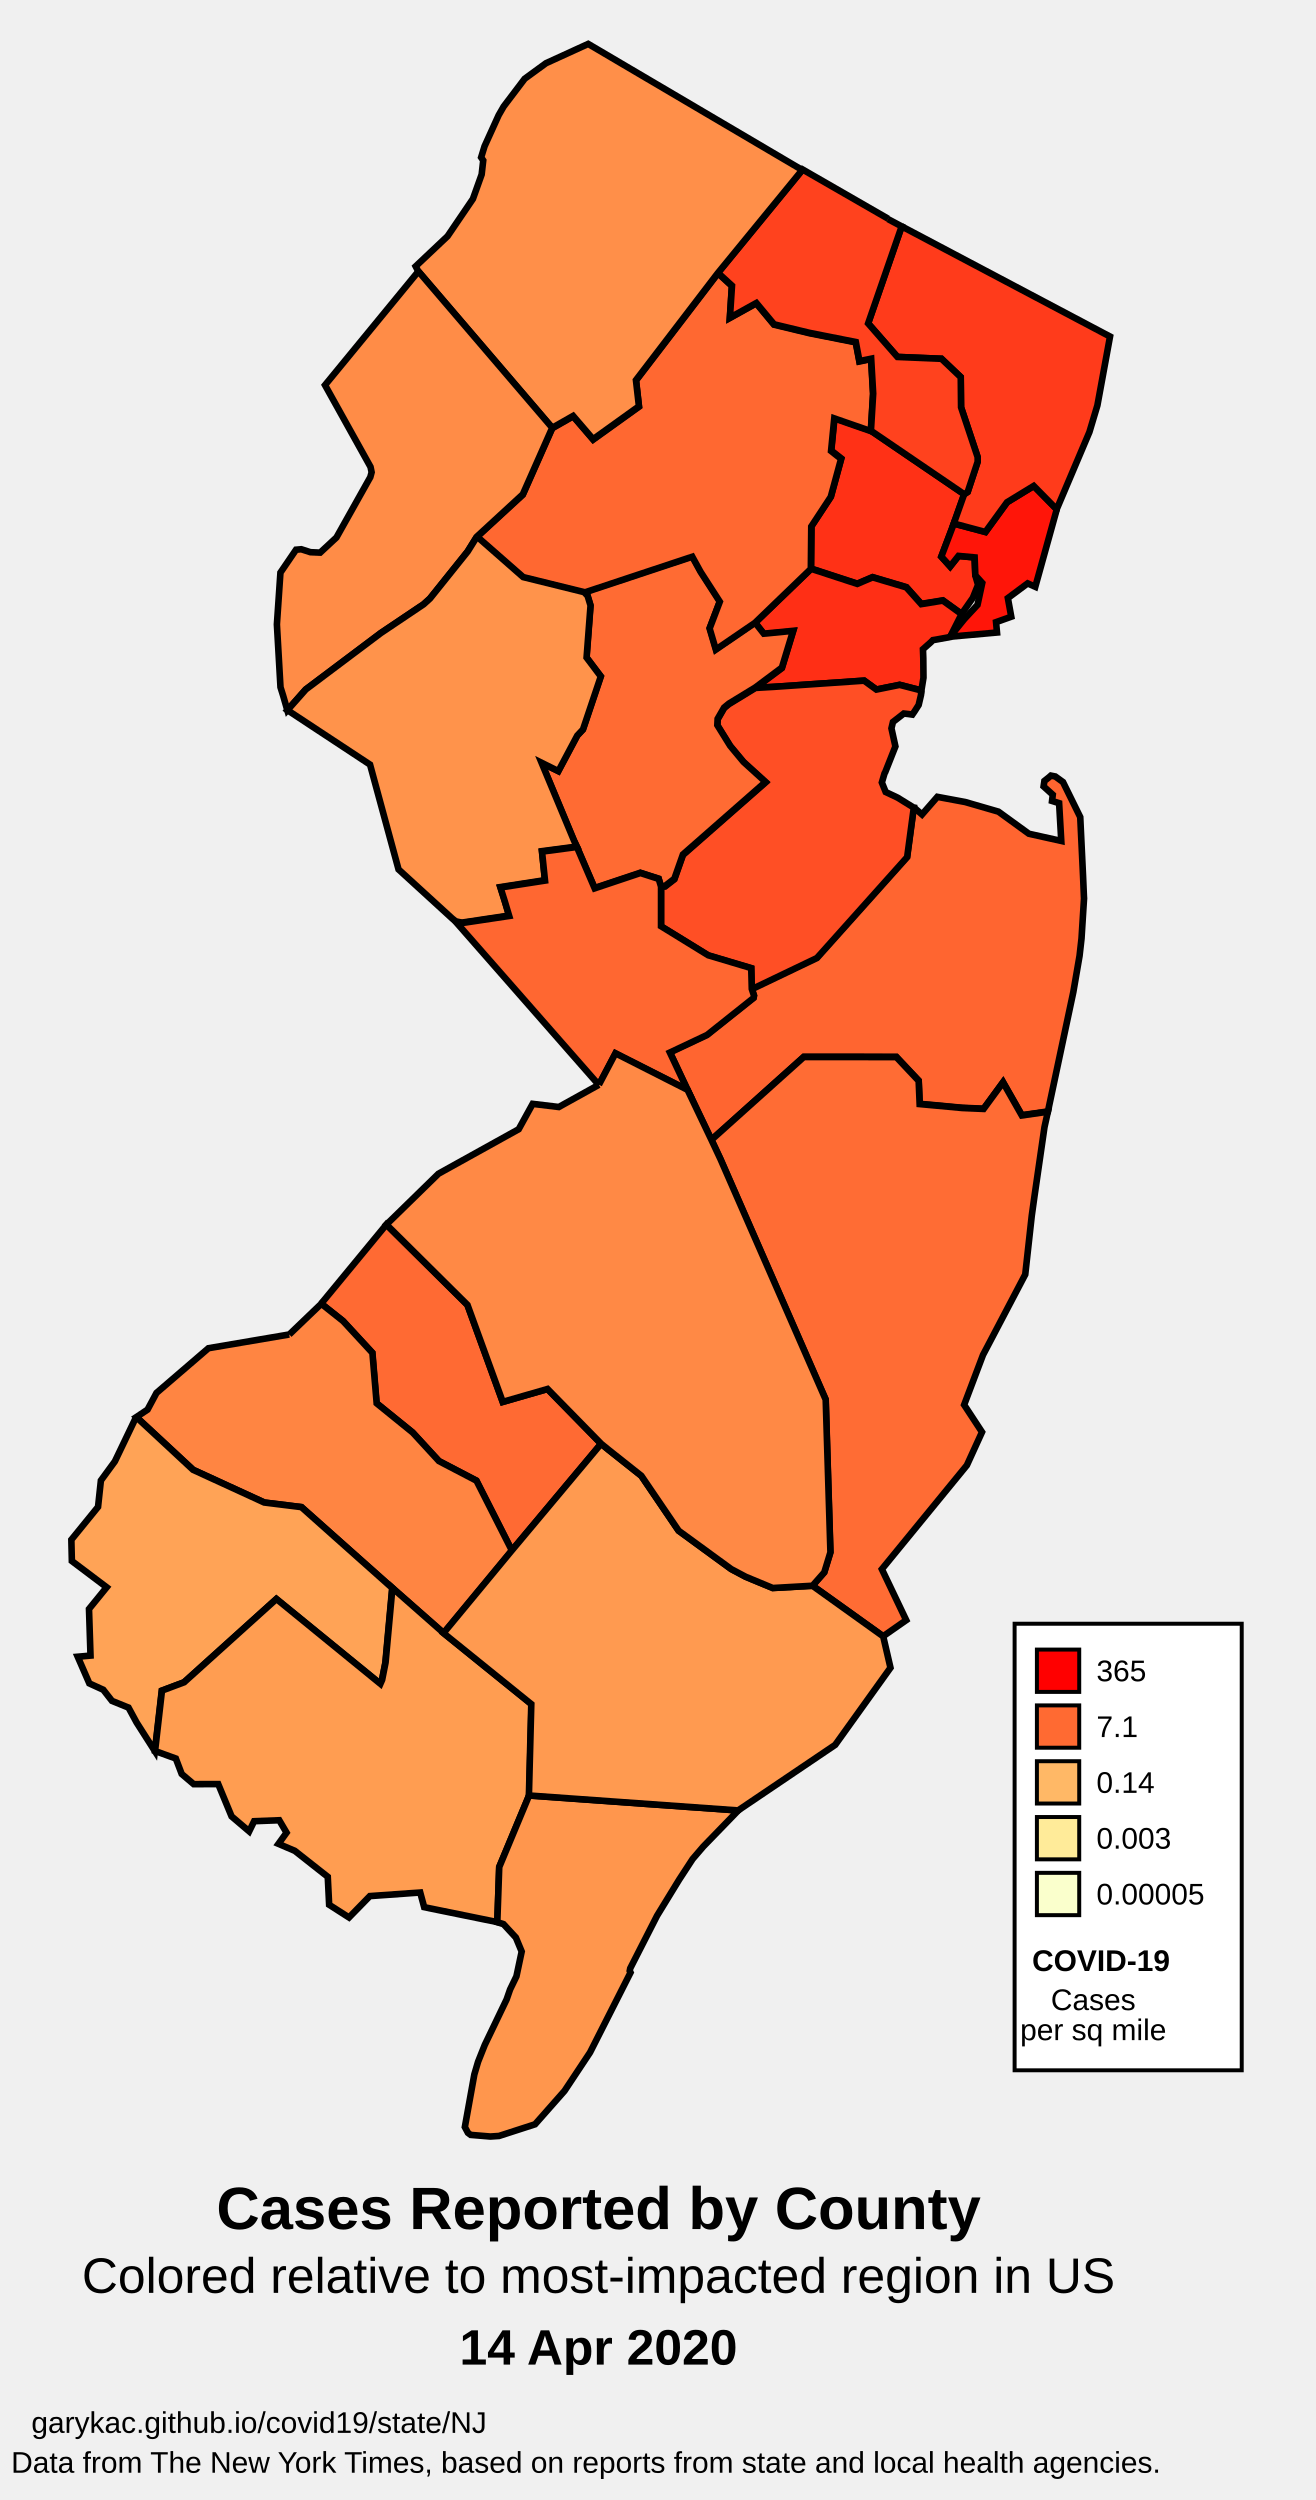
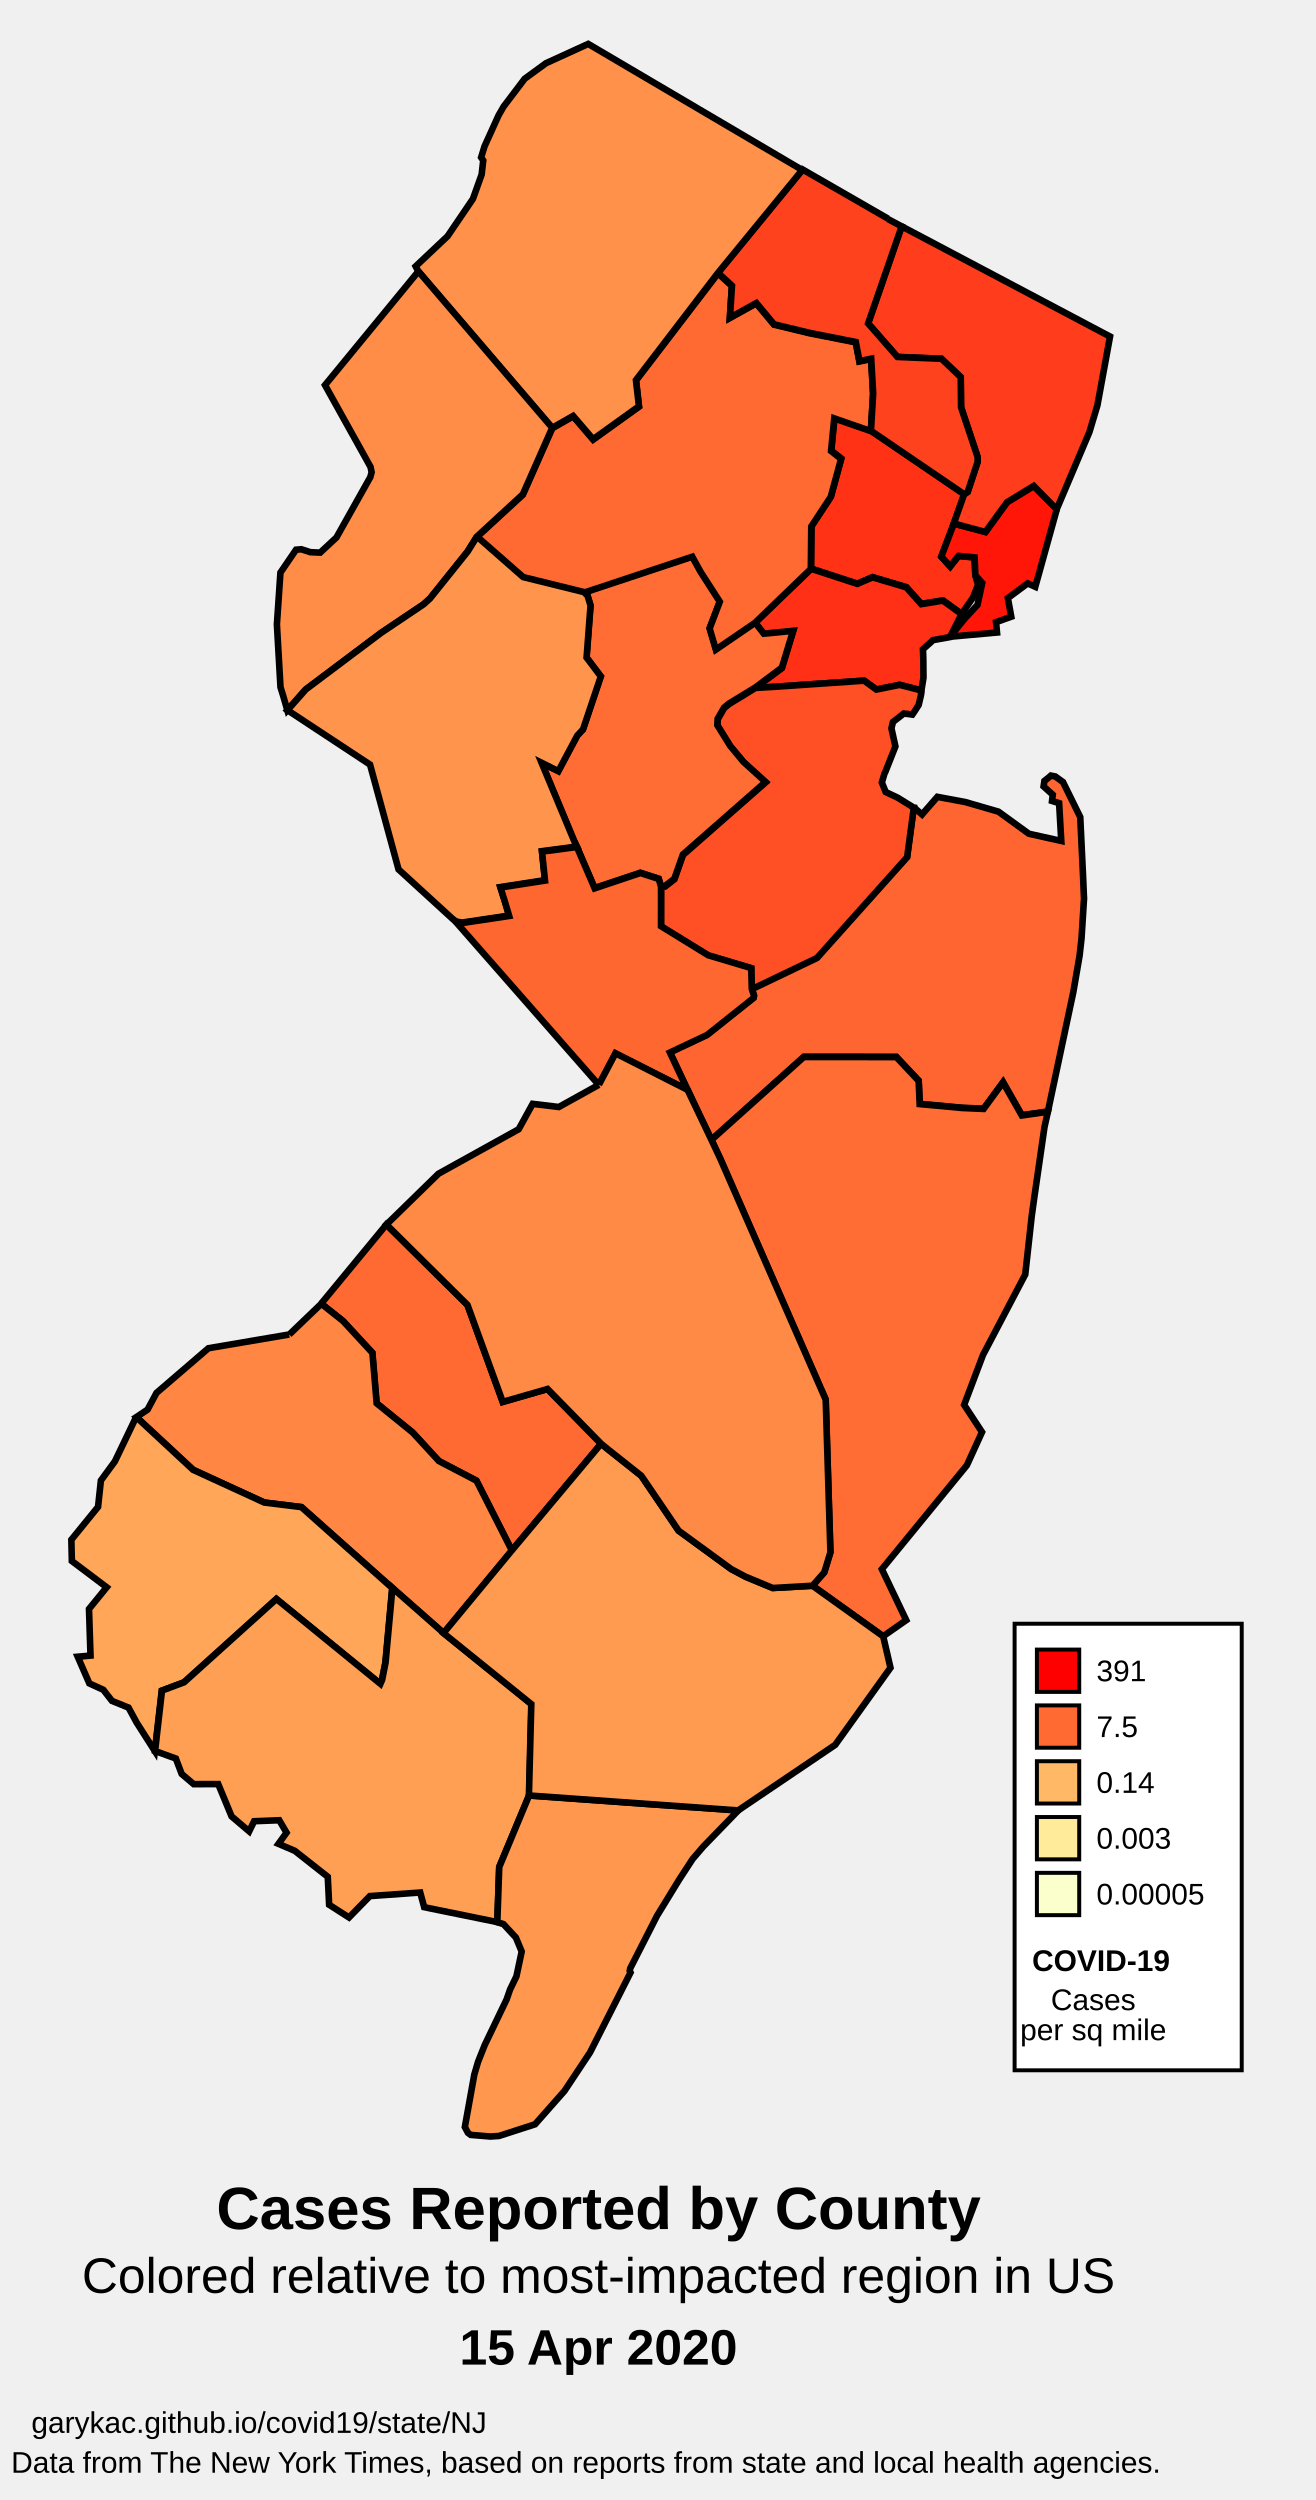
<svg xmlns="http://www.w3.org/2000/svg" width="330" height="627.07" version="1.0" id="svg2">
  <defs id="defs9439" />
  <style id="style6">
  #counties {fill:#d0d0d0;stroke:#000;stroke-width:.178;} 
  #borders {fill:none;stroke:#221e1f;stroke-width:.891;} 
  #separator {fill:none;stroke:#a9a9a9;stroke-width:2.318;}
  #legend-1 {fill:#ff0000;}
  #legend-2 {fill:#ff6a32;}
  #legend-3 {fill:#ffb866;}
  #legend-4 {fill:#ffeb99;}
  #legend-5 {fill:#faffcc;}
-   #c34041 {fill:#ff8c47;}
-   #c34039 {fill:#ff2f15;}
-   #c34019 {fill:#ff934b;}
-   #c34011 {fill:#ff9d51;}
-   #c34013 {fill:#ff3116;}
-   #c34015 {fill:#ff8542;}
-   #c34017 {fill:#ff1509;}
-   #c34009 {fill:#ff964d;}
-   #c34003 {fill:#ff3b1b;}
-   #c34001 {fill:#ff9a50;}
+   #c34041 {fill:#ff8d47;}
+   #c34039 {fill:#ff3015;}
+   #c34019 {fill:#ff954d;}
+   #c34011 {fill:#ff9f53;}
+   #c34013 {fill:#ff3216;}
+   #c34015 {fill:#ff8643;}
+   #c34017 {fill:#ff1609;}
+   #c34009 {fill:#ff984e;}
+   #c34003 {fill:#ff3c1b;}
+   #c34001 {fill:#ff9b50;}
  #c34007 {fill:#ff6a33;}
-   #c34005 {fill:#ff8945;}
+   #c34005 {fill:#ff8a45;}
  #c34021 {fill:#ff6731;}
  #c34025 {fill:#ff6530;}
-   #c34037 {fill:#ff8f49;}
-   #c34035 {fill:#ff6b33;}
-   #c34033 {fill:#ffa356;}
+   #c34037 {fill:#ff914a;}
+   #c34035 {fill:#ff6c34;}
+   #c34033 {fill:#ffa658;}
  #c34031 {fill:#ff421e;}
-   #c34023 {fill:#ff4f25;}
-   #c34027 {fill:#ff6831;}
-   #c34029 {fill:#ff6c34;}
+   #c34023 {fill:#ff5025;}
+   #c34027 {fill:#ff6932;}
+   #c34029 {fill:#ff6d34;}
 </style>
  <g id="layer1" style="display:inline" transform="translate(0,1.0703125e-5)">
    <g id="g10509" transform="translate(-622.3246,8.460373)">
      <rect y="398.82" x="876.817" height="112.008" width="56.966" id="rect10421" style="fill:#ffffff;fill-opacity:1;stroke:#000000;stroke-width:1;stroke-linecap:round;stroke-linejoin:miter;stroke-miterlimit:4;stroke-dasharray:none;stroke-dashoffset:0;stroke-opacity:1" />
      <rect y="405.301" x="882.409" height="10.615" width="10.615" id="legend-1" style="stroke:#000000;stroke-width:1" />
      <rect style="stroke:#000000;stroke-width:1" id="legend-2" width="10.615" height="10.615" x="882.409" y="419.301" />
      <rect y="433.301" x="882.409" height="10.615" width="10.615" id="legend-3" style="stroke:#000000;stroke-width:1" />
      <rect style="stroke:#000000;stroke-width:1" id="legend-4" width="10.615" height="10.615" x="882.409" y="447.301" />
      <rect y="461.301" x="882.409" height="10.615" width="10.615" id="legend-5" style="stroke:#000000;stroke-width:1" />
      <text id="text10456" y="413.239" x="897.338" style="font-style:normal;font-weight:normal;font-size:7.5px;line-height:125%;font-family:sans-serif;letter-spacing:0px;word-spacing:0px;fill:#000000;fill-opacity:1;stroke:none;stroke-width:1px;stroke-linecap:butt;stroke-linejoin:miter;stroke-opacity:1" xml:space="preserve">
-         <tspan style="font-style:normal;font-variant:normal;font-weight:normal;font-stretch:normal;font-family:Arial;-inkscape-font-specification:Arial" y="413.239" x="897.338" id="tspan10458">365</tspan>
+         <tspan style="font-style:normal;font-variant:normal;font-weight:normal;font-stretch:normal;font-family:Arial;-inkscape-font-specification:Arial" y="413.239" x="897.338" id="tspan10458">391</tspan>
      </text>
      <text xml:space="preserve" style="font-style:normal;font-weight:normal;font-size:7.5px;line-height:125%;font-family:sans-serif;letter-spacing:0px;word-spacing:0px;fill:#000000;fill-opacity:1;stroke:none;stroke-width:1px;stroke-linecap:butt;stroke-linejoin:miter;stroke-opacity:1" x="897.338" y="427.239" id="text10460">
-         <tspan id="tspan10462" x="897.338" y="427.239" style="font-style:normal;font-variant:normal;font-weight:normal;font-stretch:normal;font-family:Arial;-inkscape-font-specification:Arial">7.1</tspan>
+         <tspan id="tspan10462" x="897.338" y="427.239" style="font-style:normal;font-variant:normal;font-weight:normal;font-stretch:normal;font-family:Arial;-inkscape-font-specification:Arial">7.5</tspan>
      </text>
      <text id="text10464" y="441.239" x="897.338" style="font-style:normal;font-weight:normal;font-size:7.5px;line-height:125%;font-family:sans-serif;letter-spacing:0px;word-spacing:0px;fill:#000000;fill-opacity:1;stroke:none;stroke-width:1px;stroke-linecap:butt;stroke-linejoin:miter;stroke-opacity:1" xml:space="preserve">
        <tspan style="font-style:normal;font-variant:normal;font-weight:normal;font-stretch:normal;font-family:Arial;-inkscape-font-specification:Arial" y="441.239" x="897.338" id="tspan10466">0.14</tspan>
      </text>
      <text xml:space="preserve" style="font-style:normal;font-weight:normal;font-size:7.5px;line-height:125%;font-family:sans-serif;letter-spacing:0px;word-spacing:0px;fill:#000000;fill-opacity:1;stroke:none;stroke-width:1px;stroke-linecap:butt;stroke-linejoin:miter;stroke-opacity:1" x="897.338" y="455.239" id="text10468">
        <tspan id="tspan10470" x="897.338" y="455.239" style="font-style:normal;font-variant:normal;font-weight:normal;font-stretch:normal;font-family:Arial;-inkscape-font-specification:Arial">0.003</tspan>
      </text>
      <text id="text10472" y="469.239" x="897.338" style="font-style:normal;font-weight:normal;font-size:7.5px;line-height:125%;font-family:sans-serif;letter-spacing:0px;word-spacing:0px;fill:#000000;fill-opacity:1;stroke:none;stroke-width:1px;stroke-linecap:butt;stroke-linejoin:miter;stroke-opacity:1" xml:space="preserve">
        <tspan style="font-style:normal;font-variant:normal;font-weight:normal;font-stretch:normal;font-family:Arial;-inkscape-font-specification:Arial" y="469.239" x="897.338" id="tspan10474">0.00005</tspan>
      </text>
      <g transform="translate(0,-2.192453)" id="g10492">
        <text xml:space="preserve" style="font-style:normal;font-weight:normal;font-size:7.5px;line-height:125%;font-family:sans-serif;text-align:center;letter-spacing:0px;word-spacing:0px;text-anchor:middle;fill:#000000;fill-opacity:1;stroke:none;stroke-width:1px;stroke-linecap:butt;stroke-linejoin:miter;stroke-opacity:1" x="905.319" y="497.919" id="text10480">
          <tspan id="tspan10482" x="905.319" y="497.919" style="font-style:normal;font-variant:normal;font-weight:normal;font-stretch:normal;font-family:Arial;-inkscape-font-specification:Arial;text-align:center;text-anchor:middle">Cases</tspan>
        </text>
        <text id="text10484" y="505.458" x="905.319" style="font-style:normal;font-weight:normal;font-size:7.5px;line-height:125%;font-family:sans-serif;text-align:center;letter-spacing:0px;word-spacing:0px;text-anchor:middle;fill:#000000;fill-opacity:1;stroke:none;stroke-width:1px;stroke-linecap:butt;stroke-linejoin:miter;stroke-opacity:1" xml:space="preserve">
          <tspan style="font-style:normal;font-variant:normal;font-weight:normal;font-stretch:normal;font-family:Arial;-inkscape-font-specification:Arial;text-align:center;text-anchor:middle" y="505.458" x="905.319" id="tspan10486">per sq mile</tspan>
        </text>
      </g>
      <text id="text10488" y="485.919" x="905.319" style="font-style:normal;font-weight:normal;font-size:7.5px;line-height:125%;font-family:sans-serif;text-align:center;letter-spacing:0px;word-spacing:0px;text-anchor:middle;fill:#000000;fill-opacity:1;stroke:none;stroke-width:1px;stroke-linecap:butt;stroke-linejoin:miter;stroke-opacity:1" xml:space="preserve">
        <tspan style="font-style:normal;font-variant:normal;font-weight:bold;font-stretch:normal;font-family:Arial;-inkscape-font-specification:'Arial Bold';text-align:center;text-anchor:middle" y="485.919" x="905.319" id="tspan10490">COVID-19</tspan>
      </text>
    </g>
    <text xml:space="preserve" style="font-style:normal;font-weight:normal;font-size:7.5px;line-height:125%;font-family:sans-serif;text-align:center;letter-spacing:0px;word-spacing:0px;text-anchor:middle;fill:#000000;fill-opacity:1;stroke:none;stroke-width:1px;stroke-linecap:butt;stroke-linejoin:miter;stroke-opacity:1" x="151.849" y="620.237" id="text10498">
      <tspan id="tspan10500" x="151.849" y="620.237" style="font-style:normal;font-variant:normal;font-weight:normal;font-stretch:normal;font-family:Arial;-inkscape-font-specification:Arial;text-align:center;text-anchor:middle">Data from The New York Times, based on reports from state and local health agencies.</tspan>
    </text>
    <g id="g10510" transform="translate(-504.6264,0.4679467)">
      <text xml:space="preserve" style="font-style:normal;font-weight:normal;font-size:7.5px;line-height:125%;font-family:sans-serif;text-align:center;letter-spacing:0px;word-spacing:0px;text-anchor:middle;fill:#000000;fill-opacity:1;stroke:none;stroke-width:1px;stroke-linecap:butt;stroke-linejoin:miter;stroke-opacity:1" x="661.613" y="558.64" id="text10502">
        <tspan id="tspan10504" x="661.613" y="558.64" style="font-style:normal;font-variant:normal;font-weight:bold;font-stretch:normal;font-size:15px;font-family:Arial;-inkscape-font-specification:'Arial Bold';text-align:center;text-anchor:middle">Cases Reported by County</tspan>
      </text>
      <text id="text10506" y="574.64" x="661.57" style="font-style:normal;font-weight:normal;font-size:7.5px;line-height:125%;font-family:sans-serif;text-align:center;letter-spacing:0px;word-spacing:0px;text-anchor:middle;fill:#000000;fill-opacity:1;stroke:none;stroke-width:1px;stroke-linecap:butt;stroke-linejoin:miter;stroke-opacity:1" xml:space="preserve">
        <tspan style="font-style:normal;font-variant:normal;font-weight:normal;font-stretch:normal;font-size:12.5px;font-family:Arial;-inkscape-font-specification:Arial;text-align:center;text-anchor:middle" y="574.64" x="661.57" id="tspan10508">Colored relative to most-impacted region in US</tspan>
      </text>
      <text xml:space="preserve" style="font-style:normal;font-weight:normal;font-size:7.5px;line-height:125%;font-family:sans-serif;text-align:center;letter-spacing:0px;word-spacing:0px;text-anchor:middle;fill:#000000;fill-opacity:1;stroke:none;stroke-width:1px;stroke-linecap:butt;stroke-linejoin:miter;stroke-opacity:1" x="661.57" y="592.64" id="text10536">
-         <tspan id="tspan10538" x="661.57" y="592.64" style="font-style:normal;font-variant:normal;font-weight:bold;font-stretch:normal;font-size:12.5px;font-family:Arial;-inkscape-font-specification:'Arial Bold';text-align:center;text-anchor:middle">14 Apr 2020</tspan>
+         <tspan id="tspan10538" x="661.57" y="592.64" style="font-style:normal;font-variant:normal;font-weight:bold;font-stretch:normal;font-size:12.5px;font-family:Arial;-inkscape-font-specification:'Arial Bold';text-align:center;text-anchor:middle">15 Apr 2020</tspan>
      </text>
    </g>
    <text id="text10516" y="610.237" x="7.866" style="font-style:normal;font-weight:normal;font-size:7.5px;line-height:125%;font-family:sans-serif;text-align:end;letter-spacing:0px;word-spacing:0px;text-anchor:end;fill:#000000;fill-opacity:1;stroke:none;stroke-width:1px;stroke-linecap:butt;stroke-linejoin:miter;stroke-opacity:1" xml:space="preserve">
      <tspan style="font-style:normal;font-variant:normal;font-weight:normal;font-stretch:normal;font-family:Arial;-inkscape-font-specification:Arial;text-align:start;text-anchor:start" y="610.237" x="7.866" id="tspan10518">garykac.github.io/covid19/state/NJ</tspan>
    </text>
  </g>
  <g id="layer2" style="display:inline;fill:#fff;stroke:#000;stroke-width:.178;" transform="translate(0,1.0703125e-5)">
    <g id="g25761" transform="matrix(9.136597,1.812447,-1.812447,9.136597,-7596.108,-3365.373)">
      <path id="c34025" d="m 898.58,212.247 0.259,0.148 0.313,-0.546 0.762,-0.009 0.929,0.08 0.919,0.424 0.894,0.021 -0.255,-0.987 -0.198,-0.021 -0.014,-0.169 -0.286,-0.171 -0.007,-0.149 0.089,-0.105 0.055,-0.07 0.121,0 0.232,0.107 0.639,0.835 0.385,1.55 0.13,0.535 0.011,0.04 0.144,1.075 0.039,0.467 0.025,0.99 -0.045,3.287 -0.669,0.236 -0.669,-0.774 -0.374,0.802 -0.571,0.088 -1.144,0.119 -0.148,-0.609 -0.715,-0.51 -2.444,0.483 -2.007,2.676 -0.893,-1.196 -0.665,-0.901 0.891,-0.659 1.034,-1.221 0,-0.06 -0.095,-0.168 1.559,-1.166 1.854,-3.136 -0.084,-1.347" style="stroke:#000" />
      <path id="c34029" d="m 894.98,222.097 2.007,-2.676 2.444,-0.483 0.715,0.51 0.148,0.609 1.144,-0.119 0.571,-0.088 0.374,-0.802 0.669,0.774 0.669,-0.235 -0.009,0.426 0.098,1.879 0.03,0.523 0.136,1.59 -0.694,2.345 -0.237,1.418 0.615,0.626 -0.226,0.956 -1.701,3.19 0.91,1.219 -0.524,0.546 -2.134,-0.967 0.241,-0.415 0.057,-0.562 -0.925,-4.009 -4.042,-5.804 -0.337,-0.458" style="stroke:#000" />
      <path id="c34013" d="m 895.48,202.527 2.797,1.189 -0.121,0.829 -0.158,0.939 0.285,0.213 0.165,-0.321 0.434,-0.045 0.112,0.469 0.122,0.237 -0.07,0.371 -0.211,0.481 -0.566,-0.259 -0.552,0.206 -0.482,-0.364 -0.945,-0.088 -0.37,0.253 -1.3,-0.157 -0.211,-1.122 0.359,-0.884 0.074,-1.059 -0.306,-0.156 -0.086,-0.878 1.032,0.144" style="stroke:#000" />
      <path id="c34039" d="m 894.62,206.487 1.3,0.157 0.37,-0.253 0.945,0.088 0.482,0.364 0.552,-0.206 0.566,0.259 -0.186,0.666 -0.356,0.141 -0.08,0.03 -0.039,0.06 -0.176,0.232 0.056,0.236 0.107,0.515 0.012,0.346 -0.604,-0.034 -0.589,0.246 -0.371,-0.171 -2.349,0.636 -0.483,0.125 0.595,-0.661 0.103,-1.03 -0.758,0.228 -0.293,-0.251 1.196,-1.719" style="stroke:#000" />
      <path id="c34017" d="m 900.8,203.627 -0.162,2.161 -0.22,-0.05 -0.445,0.492 0.187,0.474 -0.373,0.223 0.079,0.269 -1.218,0.357 0.287,-0.545 0.272,-0.441 0.01,-0.602 -0.223,-0.167 -0.112,-0.469 -0.434,0.045 -0.165,0.321 -0.285,-0.213 0.158,-0.939 0.88,0.058 0.415,-0.899 0.62,-0.571 0.729,0.496" style="stroke:#000" />
      <path id="c34003" d="m 895.22,196.967 6.081,1.819 0.027,1.884 -0.071,0.747 -0.46,2.211 -0.729,-0.496 -0.62,0.571 -0.415,0.899 -0.88,-0.058 0.121,-0.829 0.08,-0.08 0.105,-0.85 -0.025,-0.122 -0.699,-1.228 -0.166,-0.795 -0.605,-0.384 -1.173,0.182 -0.95,-0.732 0.378,-2.739" style="stroke:#000" />
      <path id="c34023" d="m 898.17,209.117 0.016,0.129 -0.009,0.273 -0.076,0.195 -0.041,0.094 -0.112,0.006 -0.119,0.01 -0.242,0.28 -0.007,0.176 0.2,0.457 -0.135,0.737 -0.011,0.03 -0.023,0.257 0.151,0.231 0.343,0.086 0.471,0.176 0.01,0 0.084,1.347 -1.854,3.136 -1.559,1.166 -0.124,-0.548 -1.204,-0.114 -1.398,-0.52 -0.207,-1.046 0.105,-0.03 0.209,-0.241 0.099,-0.686 1.802,-2.349 -0.687,-0.414 -0.435,-0.353 -0.449,-0.481 -0.025,-0.168 0.112,-0.331 0.105,-0.129 0.617,-0.568 0.483,-0.125 2.349,-0.636 0.371,0.171 0.589,-0.246 0.604,0.034" style="stroke:#000" />
      <path id="c34035" d="m 893.42,208.197 0.293,0.251 0.758,-0.228 -0.103,1.03 -0.595,0.661 -0.617,0.568 -0.105,0.129 -0.112,0.331 0.025,0.168 0.449,0.481 0.435,0.353 0.687,0.414 -1.802,2.349 -0.099,0.686 -0.209,0.241 -0.105,0.03 -0.102,-0.191 -0.515,-0.06 -1.127,0.644 -0.69,-1.004 -0.107,-0.144 -1.263,-1.884 0.487,0.132 0.313,-1.038 0.119,-0.191 0.193,-1.494 -0.475,-0.424 -0.168,-1.395 -0.128,-0.24 -0.112,-0.08 2.676,-1.519 0.299,0.356 0.664,0.688 -0.129,0.761 0.275,0.524 0.891,-0.909" style="stroke:#000" />
      <path id="c34027" d="m 890.61,199.167 0.438,0.266 0.113,0.856 0.621,-0.526 0.58,0.47 0.98,0.04 1.272,0 0.196,0.485 0.297,-0.125 0.236,0.911 0.135,0.993 -1.032,-0.144 0.086,0.878 0.306,0.156 -0.074,1.059 -0.359,0.884 0.211,1.122 -1.196,1.719 -0.891,0.909 -0.275,-0.524 0.129,-0.761 -0.664,-0.688 -0.299,-0.356 -2.676,1.519 -1.688,-0.078 -1.431,-0.828 0.994,-1.361 0.429,-1.911 0.491,-0.425 0.65,0.51 1.038,-1.109 -0.216,-0.676 1.599,-3.251" style="stroke:#000" />
      <path id="c34031" d="m 894.82,196.847 0.401,0.121 -0.378,2.739 0.95,0.732 1.173,-0.182 0.605,0.384 0.166,0.795 0.699,1.228 0.025,0.122 -0.105,0.85 -0.08,0.08 -2.797,-1.189 -0.135,-0.993 -0.236,-0.911 -0.297,0.125 -0.196,-0.485 -1.272,0 -0.98,-0.04 -0.58,-0.47 -0.621,0.526 -0.113,-0.856 -0.438,-0.266 1.694,-3.173 2.516,0.852" style="stroke:#000" />
      <path id="c34037" d="m 892.3,195.997 -1.694,3.173 -1.599,3.251 0.216,0.676 -1.038,1.109 -0.65,-0.51 -0.491,0.425 -4.356,-3.432 -0.096,-0.119 0.685,-0.963 0.474,-1.118 0.103,-0.692 -0.032,-0.378 -0.071,-0.07 0.032,-0.313 0.209,-0.892 0.087,-0.257 0.41,-0.843 0.481,-0.522 1.014,-0.731 6.315,2.209" style="stroke:#000" />
      <path id="c34041" d="m 882.69,200.687 4.356,3.432 -0.429,1.911 -0.994,1.361 -0.166,0.44 -0.749,1.439 -0.137,0.185 -0.979,0.983 -1.688,1.884 -0.376,0.644 -0.187,-0.362 -0.114,-0.209 -0.424,-1.64 -0.178,-1.387 0.292,-0.686 0.136,-0.04 0.257,0.03 0.26,-0.04 0.351,-0.486 0.578,-1.771 0.009,-0.135 -0.057,-0.136 -1.631,-1.922 1.872,-3.496" style="stroke:#000" />
      <path id="c34019" d="m 885.63,207.387 1.431,0.828 1.688,0.078 0.112,0.08 0.128,0.24 0.168,1.395 0.475,0.424 -0.193,1.494 -0.119,0.191 -0.313,1.038 -0.487,-0.132 1.263,1.884 0.107,0.144 -0.896,0.304 0.231,0.75 -1.141,0.416 0.179,0.327 0.201,0.379 -1.211,0.435 -0.168,0 -0.114,-0.06 -1.671,-1.013 -1.302,-2.619 -2.466,-1.005 0.376,-0.644 1.688,-1.884 0.979,-0.983 0.137,-0.185 0.749,-1.439 0.166,-0.44" style="stroke:#000" />
      <path id="c34021" d="m 889.89,215.057 0.69,1.004 1.127,-0.644 0.515,0.06 0.102,0.191 0.207,1.046 1.398,0.52 1.204,0.114 0.124,0.548 0.095,0.168 0,0.06 -1.034,1.221 -0.891,0.659 0.665,0.901 -2.096,-0.588 -0.273,0.918 -4.636,-3.561 0.168,0 1.211,-0.435 -0.201,-0.379 -0.179,-0.327 1.141,-0.416 -0.231,-0.75 0.896,-0.304" style="stroke:#000" />
      <path id="c34007" d="m 885.53,228.467 1.309,-2.433 2.562,1.698 1.44,2.377 1.115,-0.576 1.705,1.167 -1.801,3.288 -1.304,-1.662 -1.094,-0.321 -0.843,-0.617 -1.105,-0.583 -0.377,-1.311 -0.94,-0.685 -0.667,-0.344" style="stroke:#000" />
      <path id="c34015" d="m 884.85,229.447 0.686,-0.981 0.667,0.344 0.94,0.685 0.377,1.311 1.105,0.583 0.843,0.617 1.094,0.321 1.304,1.662 -1.371,2.54 -1.592,-0.925 -2.823,-1.661 -1.006,0.073 -2.052,-0.491 -1.777,-1.097 0.256,-0.255 0.149,-0.489 1.138,-1.452 2.061,-0.786" style="stroke:#000" />
      <path id="c34033" d="m 881.24,232.427 1.777,1.097 2.052,0.491 1.006,-0.073 2.823,1.661 0.21,2.007 0,0.476 -0.025,0.113 -3.19,-1.696 -2.002,2.684 -0.542,0.336 0.134,1.632 -0.632,-0.66 -0.291,-0.351 -0.473,-0.091 -0.287,-0.248 -0.402,-0.095 -0.447,-0.644 0.332,-0.097 -0.284,-1.223 0.353,-0.666 -1.057,-0.511 -0.125,-0.56 0.533,-1.007 -0.063,-0.712 0.269,-0.578 0.329,-1.282" style="stroke:#000" />
      <path id="c34011" d="m 893.6,240.367 -0.413,2.044 0.238,1.466 -2.01,-0.011 -0.182,-0.367 -1.311,0.359 -0.439,0.674 -0.591,-0.232 -0.183,-0.731 -1.006,-0.513 -0.469,-0.099 0.155,-0.338 -0.258,-0.29 -0.658,0.157 -0.078,0.294 -0.543,-0.303 -0.522,-0.783 -0.648,0.13 -0.37,-0.206 -0.236,-0.377 -0.588,-0.09 -0.134,-1.632 0.542,-0.336 2.002,-2.684 3.19,1.696 0.025,-0.113 0,-0.476 -0.21,-2.007 1.592,0.925 2.692,1.415 0.416,2.426" style="stroke:#000" />
      <path id="c34009" d="m 893.6,240.367 5.604,-0.701 -0.733,1.134 -0.218,0.387 -0.248,0.617 -0.394,1.067 -0.433,1.53 0,0.07 0.007,0.01 0.023,0.03 -0.651,2.323 -0.472,1.148 -0.604,1.038 -0.891,0.497 -0.225,0.06 -0.53,0.06 -0.082,-0.04 -0.112,-0.137 -0.025,-1.437 0.032,-0.355 0.089,-0.481 0.339,-1.318 0.039,-0.28 0.099,-0.38 0.009,-0.682 -0.227,-0.339 -0.396,-0.289 -0.175,-0.02 -0.238,-1.466 0.413,-2.044" style="stroke:#000" />
      <path id="c34001" d="m 902.12,234.307 0.357,0.792 -1.056,2.326 -2.221,2.241 -5.604,0.701 -0.416,-2.426 -2.692,-1.415 1.371,-2.54 1.801,-3.288 0.242,0.128 0.986,0.507 1.273,1.255 1.59,0.738 0.426,0.128 0.77,0.154 1.038,-0.268 2.134,0.967" style="stroke:#000" />
      <path id="c34005" d="m 891.72,221.227 0.273,-0.918 2.096,0.588 0.893,1.196 0.337,0.458 4.042,5.804 0.925,4.009 -0.057,0.562 -0.241,0.415 -1.038,0.268 -0.77,-0.154 -0.426,-0.128 -1.59,-0.738 -1.273,-1.255 -0.986,-0.507 -0.242,-0.128 -1.705,-1.167 -1.115,0.576 -1.44,-2.377 -2.562,-1.698 1.109,-1.616 1.885,-1.595 0.236,-0.743 0.707,-0.054 0.942,-0.797" style="stroke:#000" />
    </g>
  </g>
</svg>
